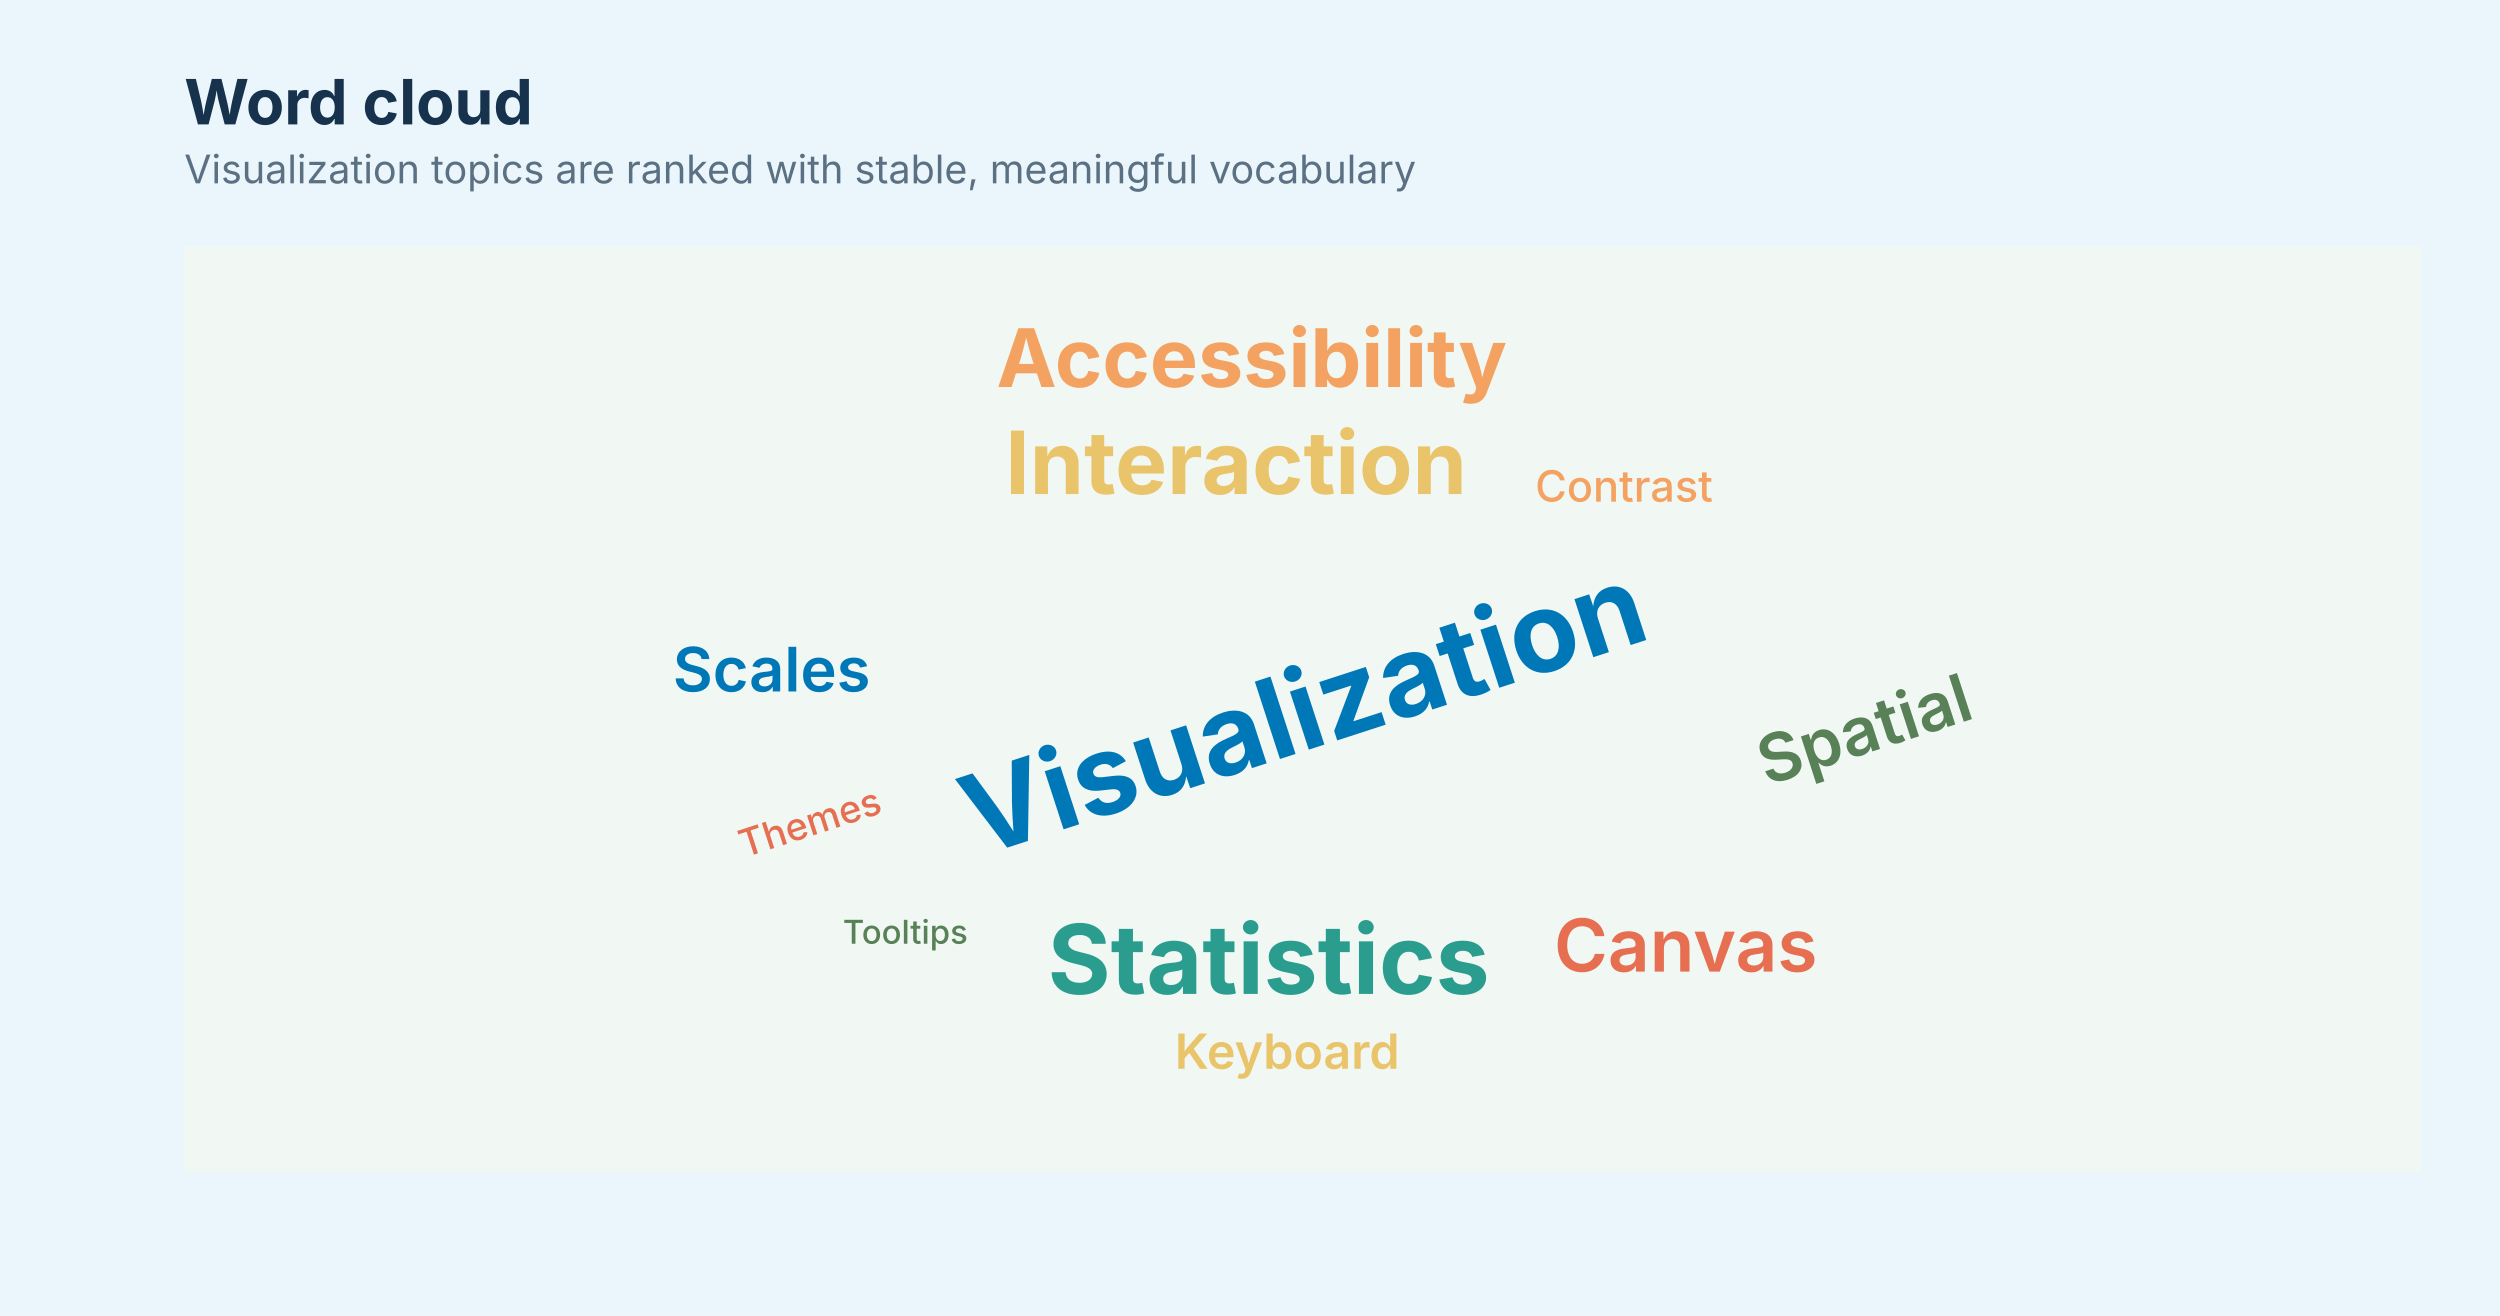
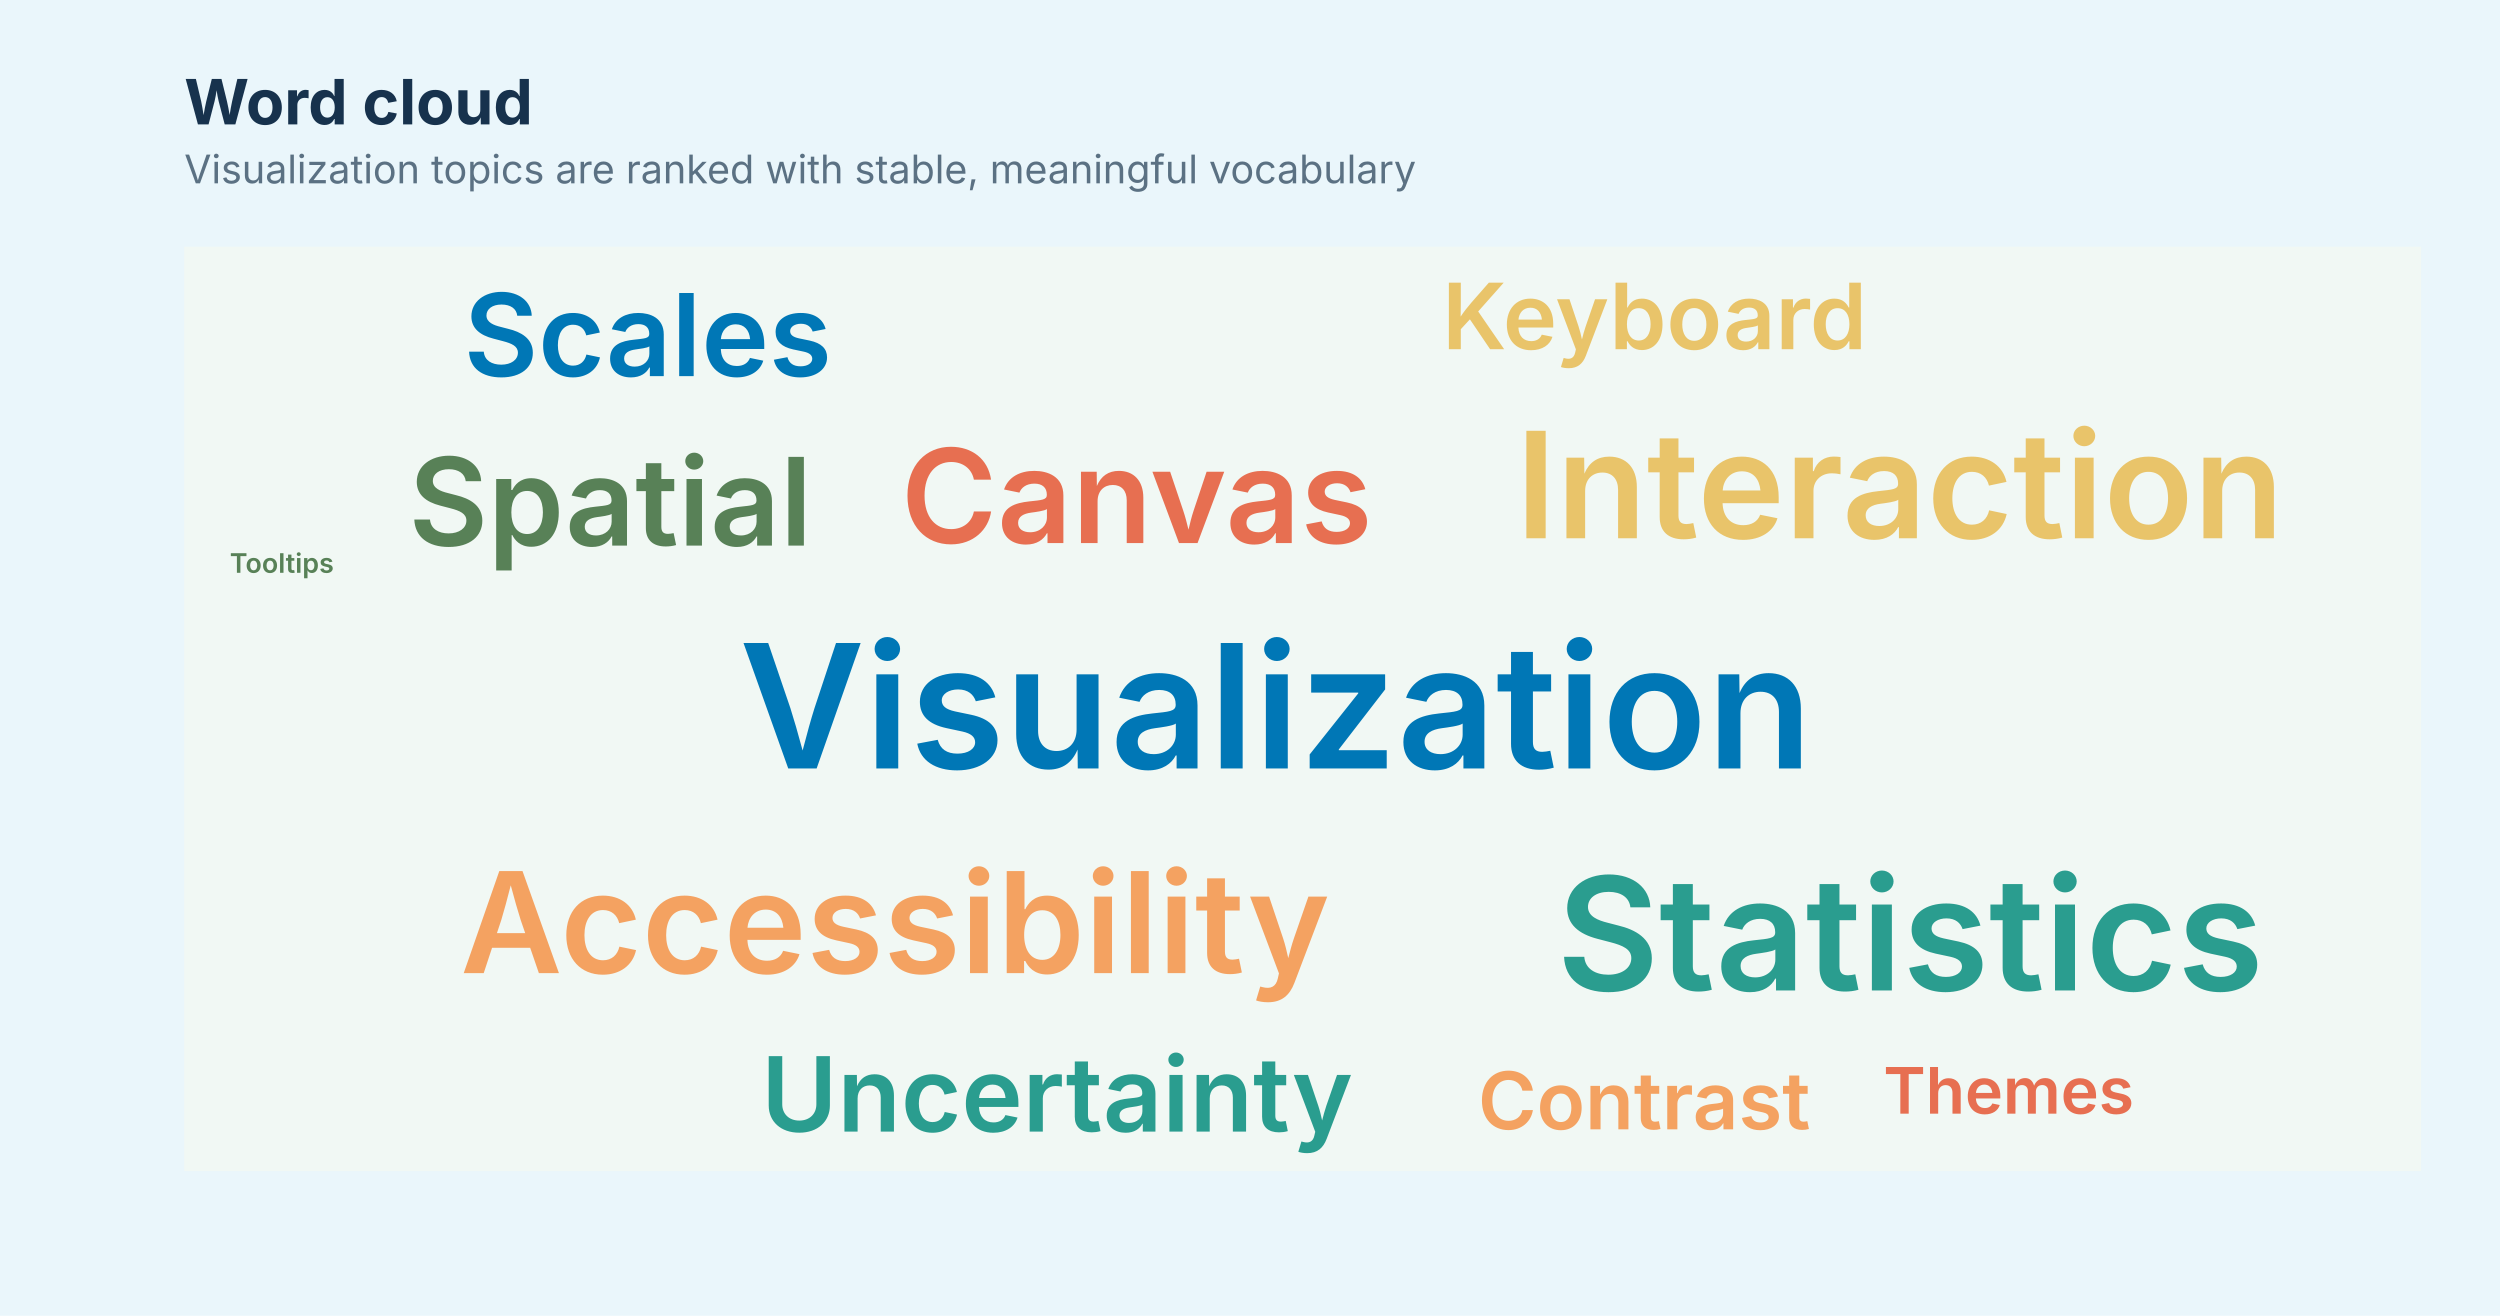
<svg xmlns="http://www.w3.org/2000/svg" width="760" height="400" viewBox="0 0 760 400" role="img" aria-labelledby="title description">
  <defs>
    <clipPath id="clip-1">
      <rect x="56" y="75" width="680" height="281" />
    </clipPath>
  </defs>
  <rect width="100%" height="100%" fill="#eaf6fb" />
  <g data-scene-node="scene:root">
    <rect data-scene-node="chart:panel" x="56" y="75" width="680" height="281" rx="0" fill="#f1f8f4" />
    <g data-scene-node="layer-0:group" clip-path="url(#clip-1)">
-       <text data-scene-node="layer-0:word-cloud:11" x="275.218" y="283.254" fill="#588157" font-family="Inter, ui-sans-serif, system-ui, -apple-system, BlinkMacSystemFont, &quot;Segoe UI&quot;, sans-serif" font-size="10" font-weight="520" text-anchor="middle" dominant-baseline="central">Tooltips</text>
-       <text data-scene-node="layer-0:word-cloud:10" x="246.136" y="249.881" fill="#e76f51" font-family="Inter, ui-sans-serif, system-ui, -apple-system, BlinkMacSystemFont, &quot;Segoe UI&quot;, sans-serif" font-size="11.574" font-weight="534" text-anchor="middle" dominant-baseline="central" transform="rotate(-18 246.136 249.881)">Themes</text>
-       <text data-scene-node="layer-0:word-cloud:9" x="493.701" y="147.715" fill="#f4a261" font-family="Inter, ui-sans-serif, system-ui, -apple-system, BlinkMacSystemFont, &quot;Segoe UI&quot;, sans-serif" font-size="13.148" font-weight="549" text-anchor="middle" dominant-baseline="central">Contrast</text>
-       <text data-scene-node="layer-0:word-cloud:8" x="391.301" y="319.551" fill="#e9c46a" font-family="Inter, ui-sans-serif, system-ui, -apple-system, BlinkMacSystemFont, &quot;Segoe UI&quot;, sans-serif" font-size="14.721" font-weight="563" text-anchor="middle" dominant-baseline="central">Keyboard</text>
-       <text data-scene-node="layer-0:word-cloud:6" x="234.574" y="203.428" fill="#0077b6" font-family="Inter, ui-sans-serif, system-ui, -apple-system, BlinkMacSystemFont, &quot;Segoe UI&quot;, sans-serif" font-size="18.656" font-weight="599" text-anchor="middle" dominant-baseline="central">Scales</text>
-       <text data-scene-node="layer-0:word-cloud:5" x="566.645" y="221.532" fill="#588157" font-family="Inter, ui-sans-serif, system-ui, -apple-system, BlinkMacSystemFont, &quot;Segoe UI&quot;, sans-serif" font-size="20.23" font-weight="614" text-anchor="middle" dominant-baseline="central" transform="rotate(-18 566.645 221.532)">Spatial</text>
-       <text data-scene-node="layer-0:word-cloud:4" x="512.466" y="287.285" fill="#e76f51" font-family="Inter, ui-sans-serif, system-ui, -apple-system, BlinkMacSystemFont, &quot;Segoe UI&quot;, sans-serif" font-size="22.197" font-weight="632" text-anchor="middle" dominant-baseline="central">Canvas</text>
-       <text data-scene-node="layer-0:word-cloud:3" x="380.501" y="108.71" fill="#f4a261" font-family="Inter, ui-sans-serif, system-ui, -apple-system, BlinkMacSystemFont, &quot;Segoe UI&quot;, sans-serif" font-size="24.557" font-weight="653" text-anchor="middle" dominant-baseline="central">Accessibility</text>
-       <text data-scene-node="layer-0:word-cloud:2" x="375.759" y="140.543" fill="#e9c46a" font-family="Inter, ui-sans-serif, system-ui, -apple-system, BlinkMacSystemFont, &quot;Segoe UI&quot;, sans-serif" font-size="26.525" font-weight="671" text-anchor="middle" dominant-baseline="central">Interaction</text>
-       <text data-scene-node="layer-0:word-cloud:1" x="385.662" y="291.504" fill="#2a9d8f" font-family="Inter, ui-sans-serif, system-ui, -apple-system, BlinkMacSystemFont, &quot;Segoe UI&quot;, sans-serif" font-size="29.279" font-weight="697" text-anchor="middle" dominant-baseline="central">Statistics</text>
-       <text data-scene-node="layer-0:word-cloud:0" x="396" y="215.5" fill="#0077b6" font-family="Inter, ui-sans-serif, system-ui, -apple-system, BlinkMacSystemFont, &quot;Segoe UI&quot;, sans-serif" font-size="34" font-weight="740" text-anchor="middle" dominant-baseline="central" transform="rotate(-18 396 215.5)">Visualization</text>
+       <text data-scene-node="layer-0:word-cloud:0" x="387.86" y="214.539" fill="#0077b6" font-family="Inter, ui-sans-serif, system-ui, -apple-system, BlinkMacSystemFont, &quot;Segoe UI&quot;, sans-serif" font-size="52.414" font-weight="600" text-anchor="middle" dominant-baseline="central">Visualization</text>
+       <text data-scene-node="layer-0:word-cloud:1" x="580.707" y="283.695" fill="#2a9d8f" font-family="Inter, ui-sans-serif, system-ui, -apple-system, BlinkMacSystemFont, &quot;Segoe UI&quot;, sans-serif" font-size="47.826" font-weight="600" text-anchor="middle" dominant-baseline="central">Statistics</text>
+       <text data-scene-node="layer-0:word-cloud:2" x="577.512" y="147.294" fill="#e9c46a" font-family="Inter, ui-sans-serif, system-ui, -apple-system, BlinkMacSystemFont, &quot;Segoe UI&quot;, sans-serif" font-size="44.886" font-weight="600" text-anchor="middle" dominant-baseline="central">Interaction</text>
+       <text data-scene-node="layer-0:word-cloud:3" x="272.11" y="280.32" fill="#f4a261" font-family="Inter, ui-sans-serif, system-ui, -apple-system, BlinkMacSystemFont, &quot;Segoe UI&quot;, sans-serif" font-size="42.632" font-weight="600" text-anchor="middle" dominant-baseline="central">Accessibility</text>
+       <text data-scene-node="layer-0:word-cloud:4" x="345.532" y="150.655" fill="#e76f51" font-family="Inter, ui-sans-serif, system-ui, -apple-system, BlinkMacSystemFont, &quot;Segoe UI&quot;, sans-serif" font-size="39.716" font-weight="600" text-anchor="middle" dominant-baseline="central">Canvas</text>
+       <text data-scene-node="layer-0:word-cloud:5" x="185.553" y="152.38" fill="#588157" font-family="Inter, ui-sans-serif, system-ui, -apple-system, BlinkMacSystemFont, &quot;Segoe UI&quot;, sans-serif" font-size="37.062" font-weight="600" text-anchor="middle" dominant-baseline="central">Spatial</text>
+       <text data-scene-node="layer-0:word-cloud:6" x="196.922" y="101.703" fill="#0077b6" font-family="Inter, ui-sans-serif, system-ui, -apple-system, BlinkMacSystemFont, &quot;Segoe UI&quot;, sans-serif" font-size="34.748" font-weight="600" text-anchor="middle" dominant-baseline="central">Scales</text>
+       <text data-scene-node="layer-0:word-cloud:7" x="321.336" y="332.529" fill="#2a9d8f" font-family="Inter, ui-sans-serif, system-ui, -apple-system, BlinkMacSystemFont, &quot;Segoe UI&quot;, sans-serif" font-size="31.536" font-weight="600" text-anchor="middle" dominant-baseline="central">Uncertainty</text>
+       <text data-scene-node="layer-0:word-cloud:8" x="502.985" y="96.045" fill="#e9c46a" font-family="Inter, ui-sans-serif, system-ui, -apple-system, BlinkMacSystemFont, &quot;Segoe UI&quot;, sans-serif" font-size="27.805" font-weight="600" text-anchor="middle" dominant-baseline="central">Keyboard</text>
+       <text data-scene-node="layer-0:word-cloud:9" x="499.82" y="334.516" fill="#f4a261" font-family="Inter, ui-sans-serif, system-ui, -apple-system, BlinkMacSystemFont, &quot;Segoe UI&quot;, sans-serif" font-size="24.205" font-weight="600" text-anchor="middle" dominant-baseline="central">Contrast</text>
+       <text data-scene-node="layer-0:word-cloud:10" x="610.626" y="331.467" fill="#e76f51" font-family="Inter, ui-sans-serif, system-ui, -apple-system, BlinkMacSystemFont, &quot;Segoe UI&quot;, sans-serif" font-size="19.514" font-weight="600" text-anchor="middle" dominant-baseline="central">Themes</text>
+       <text data-scene-node="layer-0:word-cloud:11" x="85.673" y="171.147" fill="#588157" font-family="Inter, ui-sans-serif, system-ui, -apple-system, BlinkMacSystemFont, &quot;Segoe UI&quot;, sans-serif" font-size="8.19" font-weight="600" text-anchor="middle" dominant-baseline="central">Tooltips</text>
    </g>
    <text data-scene-node="chart:title" x="56" y="24" fill="#17324d" font-family="Inter, ui-sans-serif, system-ui, -apple-system, BlinkMacSystemFont, &quot;Segoe UI&quot;, sans-serif" font-size="19" font-weight="700" text-anchor="start" dominant-baseline="text-before-edge">Word cloud</text>
    <text data-scene-node="chart:subtitle" x="56" y="47" fill="#5b7183" font-family="Inter, ui-sans-serif, system-ui, -apple-system, BlinkMacSystemFont, &quot;Segoe UI&quot;, sans-serif" font-size="12" font-weight="400" text-anchor="start" dominant-baseline="text-before-edge">Visualization topics are ranked with stable, meaningful vocabulary</text>
  </g>
</svg>
